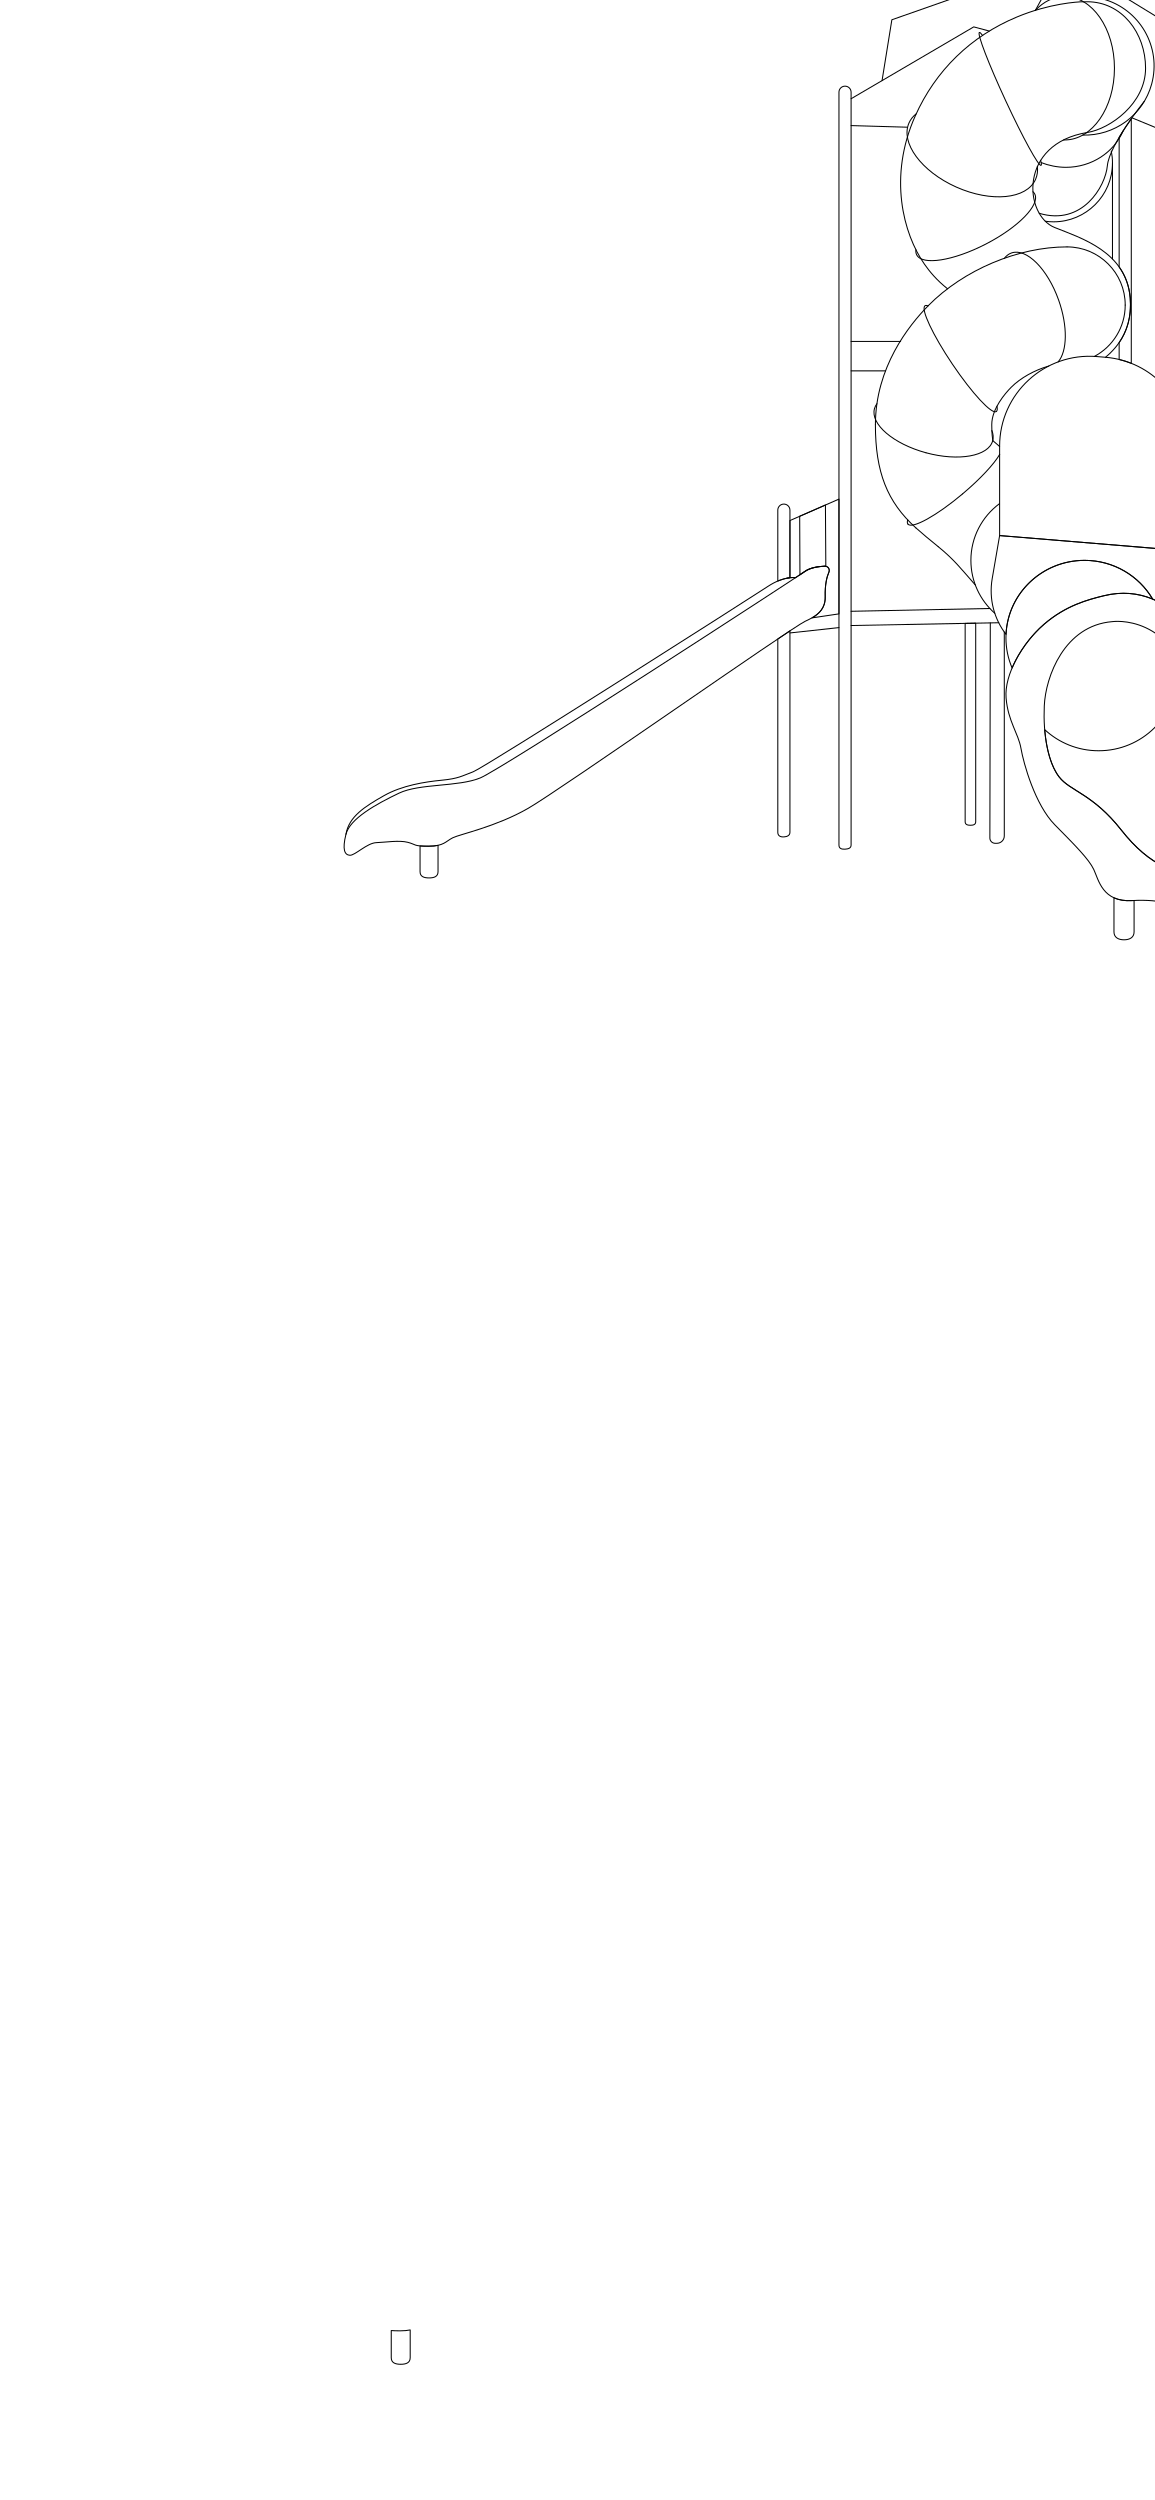
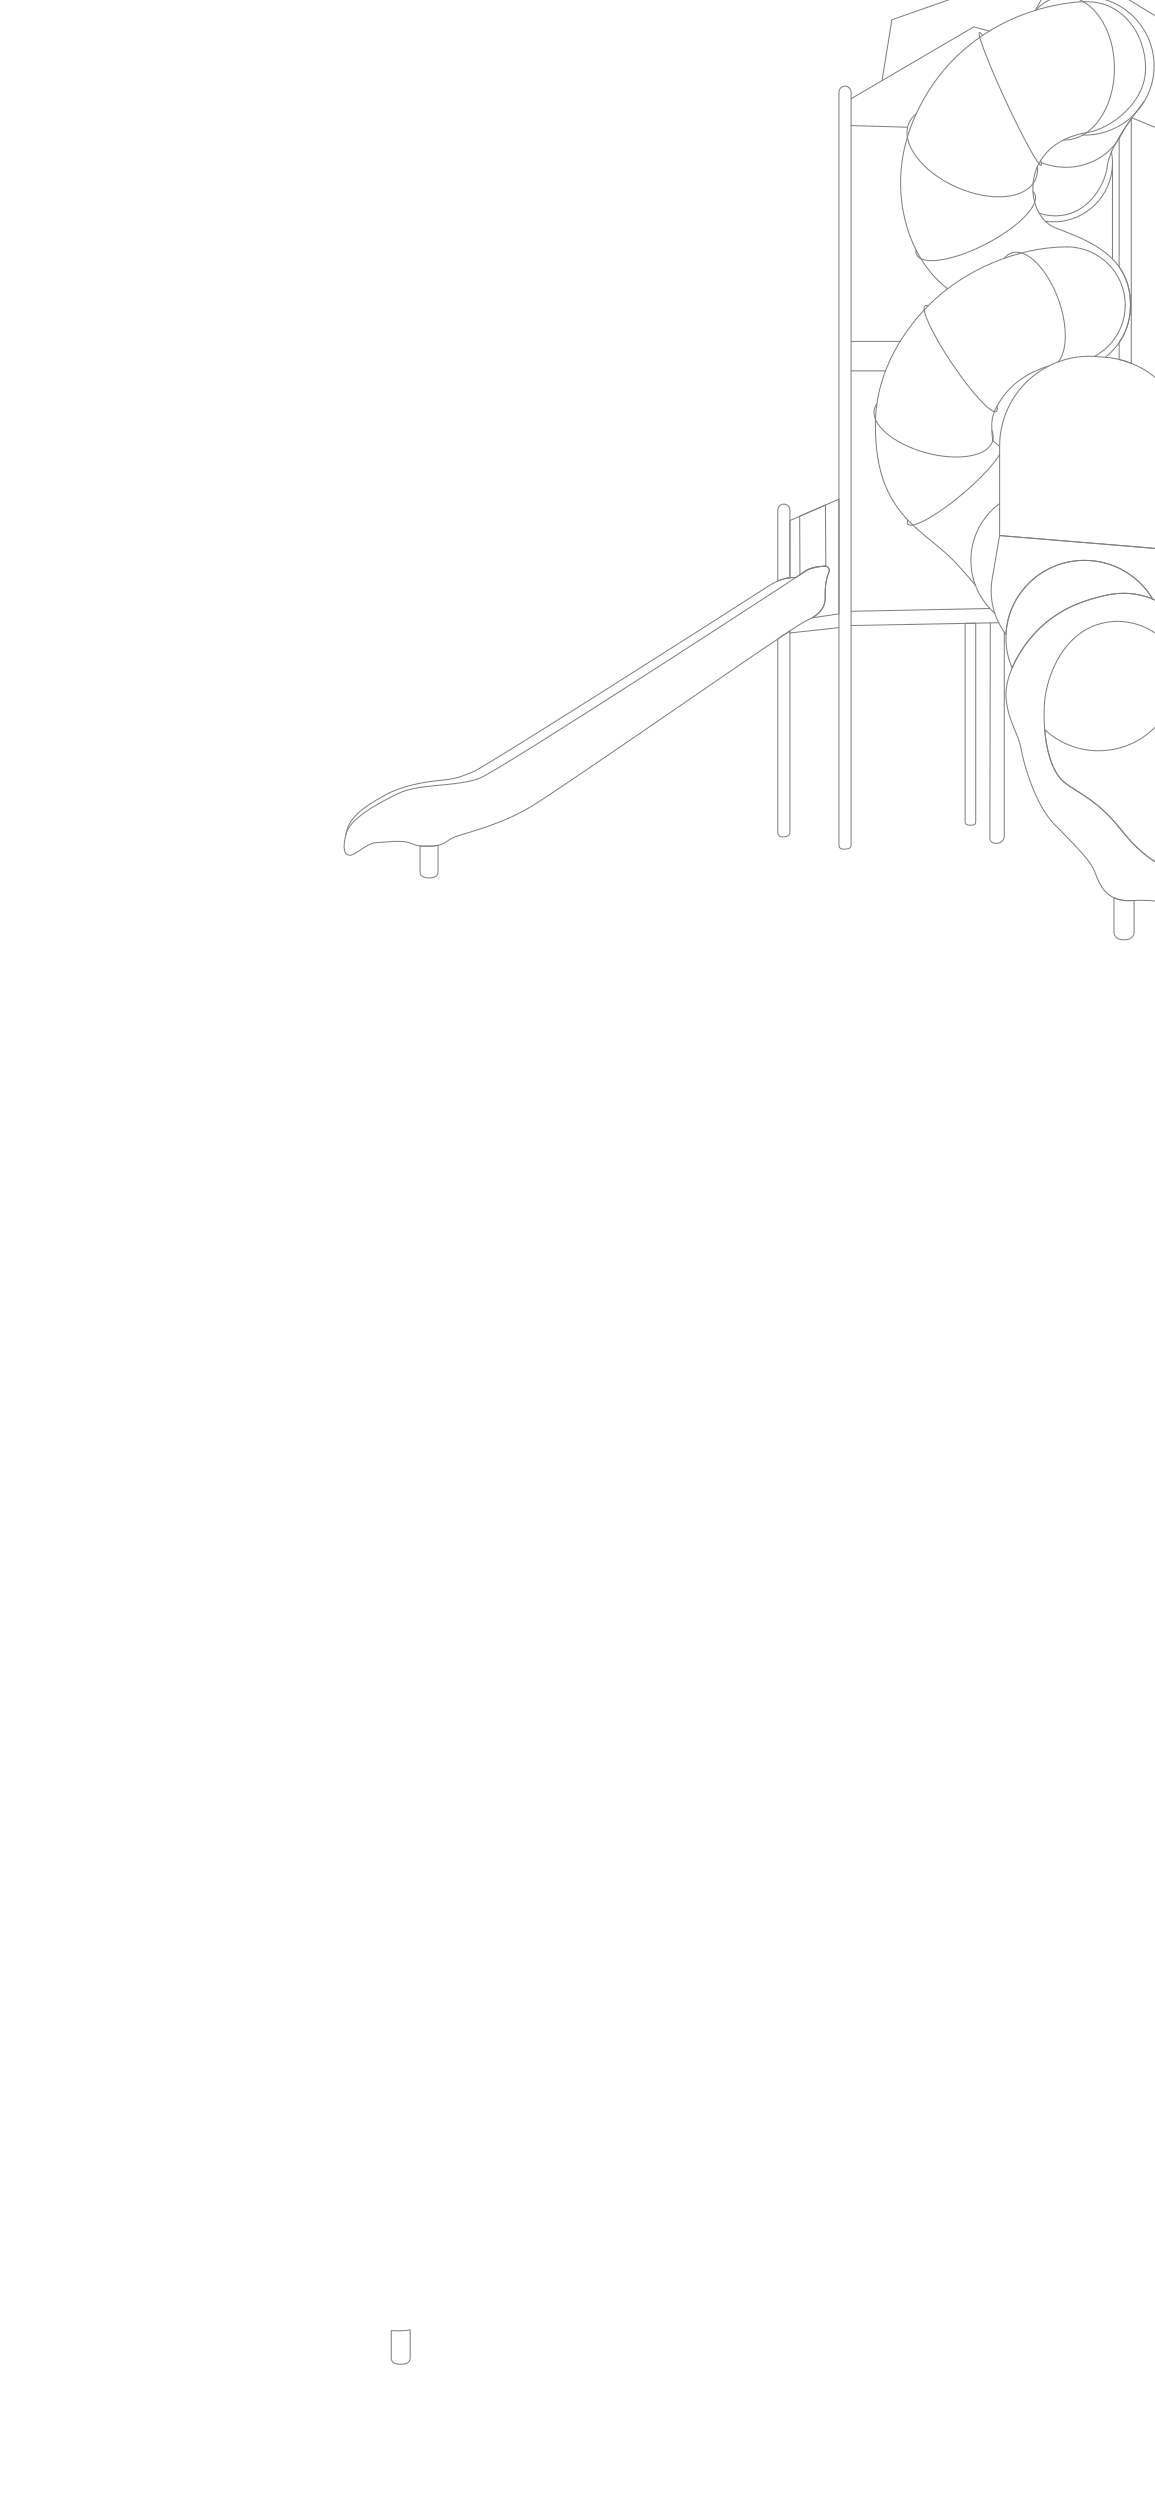
- <svg xmlns="http://www.w3.org/2000/svg" viewBox="0 0 1125 2436">
+ <svg xmlns="http://www.w3.org/2000/svg" viewBox="0 0 1125 2436" style="opacity: 0.5">
  <path d="M823.39,827.43h0c-3.4.2-5.91-.63-5.91-4.03V89.86c0-3.13,2.44-5.71,5.56-5.9h0c3.4-.2,6.27,2.5,6.27,5.9v733.54c0,3.13-2.79,3.84-5.91,4.03Z" fill="none" stroke="#000" stroke-linecap="round" stroke-linejoin="round" />
  <path d="M1090.5,260.13c5.77,8.11,9.76,17.95,10.76,30.14,1.54,18.76-3.41,32.88-10.76,43.53v16.48c4.06.98,8.01,2.24,11.82,3.75V115.71c-3.85,5.47-8.05,11.78-11.82,18.15v126.26Z" fill="none" stroke="#000" stroke-linecap="round" stroke-linejoin="round" />
  <path d="M757.89,622.62v188.39c0,3.4,2.51,4.69,5.91,4.48h0c3.12-.19,5.91-1.35,5.91-4.48v-196.28c-3.46,2.28-7.42,4.93-11.82,7.89Z" fill="none" stroke="#000" stroke-linecap="round" stroke-linejoin="round" />
  <path d="M757.89,497.09v69.09c4.82-2.04,8.86-2.91,11.82-3.24v-65.85c0-3.4-2.87-6.11-6.27-5.9h0c-3.12.19-5.56,2.77-5.56,5.9Z" fill="none" stroke="#000" stroke-linecap="round" stroke-linejoin="round" />
  <path d="M775.2,562.89s-11.16-1.93-26.93,8.48c-15.77,10.41-276.21,176.57-287.24,180.67s-14.19,6.62-30.58,8.2-38.73,5.06-56.44,15.13c-18.29,10.41-34.05,20.18-36.89,37.52" fill="none" stroke="#000" stroke-linecap="round" stroke-linejoin="round" />
  <path d="M1077.13,348.12l-8.29-.68c-51.05-4.21-94.81,36.09-94.81,87.31v87.12l183.51,15.13v-101.57c0-45.59-34.97-83.56-80.41-87.31Z" fill="none" stroke="#000" stroke-linecap="round" stroke-linejoin="round" />
  <path d="M1206.73,779.15c-11.35-7.57-24.59-17.03-43.51-99.64-4.5-19.64-11.35-34.11-19.18-44.76,2.01,6.75,3.1,13.88,3.1,21.27,0,41.71-34.3,75.52-76.62,75.52-20.35,0-38.84-7.84-52.56-20.59,1.59,19.29,6.35,36.12,14.09,46.13,10.72,13.87,32.79,16.4,60.54,51.71,27.75,35.31,54.23,44.77,85.13,44.14,30.9-.63,41.62-25.85,51.08-43.51,9.46-17.66-10.72-22.7-22.07-30.27Z" fill="none" stroke="#000" stroke-linecap="round" stroke-linejoin="round" />
  <polyline points="829.31 96.2 948.81 26.2 963.96 30.28" fill="none" stroke="#000" stroke-linecap="round" stroke-linejoin="round" />
  <path d="M1017.35,608.25c21.25-18.29,42.55-23.89,58.21-27.75,17.91-4.41,33.81-2.47,47.57,3.23-13.26-22.54-37.98-37.71-66.32-37.71-42.32,0-76.62,33.81-76.62,75.52,0,10.4,2.14,20.31,6,29.33,6.68-15.75,18.25-31.51,31.16-42.62Z" fill="none" stroke="#000" stroke-linecap="round" stroke-linejoin="round" />
  <path d="M1056.82,546.02c28.33,0,53.06,15.17,66.31,37.71,7.1,2.94,13.63,6.87,19.57,11.46l14.84-58.2-183.51-15.13-7.22,41.87c-3.47,20.12,2.03,39.57,13.47,54.44,1.79-40.14,35.36-72.15,76.53-72.15Z" fill="none" stroke="#000" stroke-linecap="round" stroke-linejoin="round" />
  <path d="M1083.76,605.73s60.54-8.83,79.46,73.78c18.92,82.61,32.16,92.07,43.51,99.64,11.35,7.57,31.53,12.61,22.07,30.27-9.46,17.66-20.18,42.88-51.08,43.51-30.9.63-57.39-8.83-85.13-44.14-27.75-35.31-49.82-37.84-60.54-51.71-10.72-13.87-15.77-40.78-14.5-69.26,1.26-28.48,19.55-78.3,66.21-82.09Z" fill="none" stroke="#000" stroke-linecap="round" stroke-linejoin="round" />
  <path d="M1075.56,580.51c-15.65,3.85-36.96,9.46-58.21,27.75-21.25,18.29-38.91,49.19-37.02,71.89,1.89,22.7,11.98,34.44,14.5,49.07,2.52,14.63,13.73,54.99,33.04,74.53,19.3,19.55,33.18,33.42,37.91,43.51,4.73,10.09,8.51,32.16,37.52,30.27,29.01-1.89,44.77,6.31,74.41,5.68,29.64-.63,45.4-13.82,58.02-30.24,12.61-16.43,21.44-26.51,20.81-44.8-.63-18.29-2.52-22.07-30.9-39.73-28.38-17.66-39.1-79.46-40.36-103.42-1.26-23.96-40.51-101.54-109.73-84.5Z" fill="none" stroke="#000" stroke-linecap="round" stroke-linejoin="round" />
  <path d="M769.71,507.19v55.74c-.89.1-1.88.25-2.95.46,5.28-1.03,8.44-.51,8.44-.51,5.03-3.32,8.18-5.42,9.02-6.03,5.28-3.82,13.49-4.91,19.5-5.15,3.07-.12,5.19,3.01,3.96,5.83-1.96,4.48-3.92,12.01-3.59,23.92.3,11.01-6.27,16.85-12.88,20.62l26.28-3.91v-111.85l-47.77,20.89Z" fill="none" stroke="#000" stroke-linecap="round" stroke-linejoin="round" />
  <path d="M784.22,556.86c5.28-3.82,13.49-4.91,19.5-5.15.33-.01.65.03.96.09l-.38-59.72-25.08,10.96.24,57.03c2.56-1.7,4.2-2.8,4.76-3.21Z" fill="none" stroke="#000" stroke-linecap="round" stroke-linejoin="round" />
  <path d="M807.67,557.53c1.23-2.81-.89-5.95-3.96-5.83-6.01.24-14.22,1.33-19.5,5.15-9.14,6.62-294.81,192.34-316.25,201.17-21.44,8.83-59.11,5.27-79.14,14.82-22.4,10.68-47.93,24.91-51.71,40.04s-1.26,20.18,3.78,20.49,16.71-11.98,25.86-12.3c9.14-.32,22.07-2.52,30.58-.32,8.51,2.21,5.04,3.78,20.18,3.78s16.71-4.73,23.65-8.2,42.25-10.72,73.47-28.69c31.22-17.97,256.34-175.94,269.9-182.25,7.82-3.64,19.96-9.09,19.55-23.96-.33-11.91,1.63-19.44,3.59-23.92Z" fill="none" stroke="#000" stroke-linecap="round" stroke-linejoin="round" />
  <path d="M1008.87,10.06c8.02-8.49,17.91-13.5,28.62-13.5,26.75,0,48.43,31.29,48.43,69.9s-21.68,69.9-48.43,69.9c-.38,0-.76,0-1.14-.02" fill="none" stroke="#000" stroke-linecap="round" stroke-linejoin="round" />
  <path d="M1010.79,161.99c.56,4.51.01,8.85-1.76,12.82-8.64,19.33-43.23,22.66-77.27,7.45-34.04-15.21-54.63-43.21-46-62.54,1.55-3.46,3.92-6.4,6.98-8.82" fill="none" stroke="#000" stroke-linecap="round" stroke-linejoin="round" />
  <path d="M1006.53,186.82c.71.64,1.27,1.36,1.7,2.18,5.45,10.57-15.87,32.42-47.62,48.81-31.76,16.39-61.92,21.11-67.37,10.55-.75-1.46-1-3.14-.77-4.99" fill="none" stroke="#000" stroke-linecap="round" stroke-linejoin="round" />
  <path d="M1045.43-2.5c9.39-1.58,19.27-1.21,29.07,1.46,36.11,9.81,57.45,46.93,47.68,82.91-8.33,30.68-36.61,50.63-67.14,49.76" fill="none" stroke="#000" stroke-linecap="round" stroke-linejoin="round" />
  <path d="M967.28,429.49c.87-3.19.53-6.57-.81-9.99" fill="none" stroke="#000" stroke-linecap="round" stroke-linejoin="round" />
  <path d="M902.26,441.17c31.81,8.64,60.92,3.42,65.02-11.67" fill="none" stroke="#000" stroke-linecap="round" stroke-linejoin="round" />
  <path d="M852.08,398.2c-4.1,15.09,18.37,34.32,50.18,42.97" fill="none" stroke="#000" stroke-linecap="round" stroke-linejoin="round" />
  <path d="M854.48,393.38c-1.11,1.47-1.93,3.08-2.4,4.82" fill="none" stroke="#000" stroke-linecap="round" stroke-linejoin="round" />
  <path d="M884.73,510.72c-.75-.89-.82-2.29-.28-4.13" fill="none" stroke="#000" stroke-linecap="round" stroke-linejoin="round" />
  <path d="M937.94,481.24c-25.21,21.24-49.04,34.43-53.21,29.47" fill="none" stroke="#000" stroke-linecap="round" stroke-linejoin="round" />
  <path d="M974.12,442.73c-5.37,9.31-18.85,23.91-36.18,38.51" fill="none" stroke="#000" stroke-linecap="round" stroke-linejoin="round" />
  <path d="M971.43,395.85c.54,2.68.36,4.46-.63,5.13" fill="none" stroke="#000" stroke-linecap="round" stroke-linejoin="round" />
  <path d="M970.8,400.98c-4.44,2.99-23.58-17.66-42.76-46.12-19.18-28.46-31.13-53.96-26.69-56.95.66-.45,1.65-.37,2.92.19" fill="none" stroke="#000" stroke-linecap="round" stroke-linejoin="round" />
  <path d="M914.17,532.65c15.65,12.77,21.83,21.03,36.17,37.36" fill="none" stroke="#000" stroke-linecap="round" stroke-linejoin="round" />
  <path d="M892.38,514.33c6.16,5.57,13.41,11.48,21.79,18.32" fill="none" stroke="#000" stroke-linecap="round" stroke-linejoin="round" />
  <path d="M852.99,413.85c0,46.1,11.41,75.21,39.39,100.48" fill="none" stroke="#000" stroke-linecap="round" stroke-linejoin="round" />
  <path d="M904.63,297.71c-19.28,19.51-51.63,60.54-51.63,116.13" fill="none" stroke="#000" stroke-linecap="round" stroke-linejoin="round" />
  <path d="M1039.72,240.57c-47.76,0-100.79,22.43-135.1,57.14" fill="none" stroke="#000" stroke-linecap="round" stroke-linejoin="round" />
  <path d="M1096.41,297.26c0-31.31-25.38-56.69-56.69-56.69" fill="none" stroke="#000" stroke-linecap="round" stroke-linejoin="round" />
  <path d="M1066.38,347.29c17.87-9.54,30.03-28.36,30.03-50.03" fill="none" stroke="#000" stroke-linecap="round" stroke-linejoin="round" />
  <path d="M974.03,435.08c-2.17-1.82-4.1-3.48-5.65-4.88-.33-.3-.61-.56-.85-.78-.45-2.06-1.16-6.73-1.16-15.57,0-15.63,13.21-30.69,18.89-36.44,9.09-9.19,22.99-16.83,36.59-20.71" fill="none" stroke="#000" stroke-linecap="round" stroke-linejoin="round" />
  <path d="M1077.19,348.13c13.48-11.13,26.43-29.01,24.07-57.86-3.68-44.92-47.75-58.24-73.62-68.6-29.85-11.96-35.63-81.64,32.06-92.62,21.93-3.56,56.54-28.13,56.54-62.59S1093.04,1.7,1059.36,1.7c-1.44,0-2.87.07-4.29.17v-.17c-5.1.14-32.12,1.52-64.15,14.85-45.02,18.74-79.29,52.08-99.11,96.43-26.48,59.26-11.71,114.86,8.99,144.46,5.13,7.34,11.92,15.54,22.48,23.96" fill="none" stroke="#000" stroke-linecap="round" stroke-linejoin="round" />
  <path d="M978.58,251.78c1.9-2.49,4.23-4.3,6.96-5.27,14.57-5.17,35.16,15.38,46,45.9,9.05,25.48,8.43,49.85-.49,60.22" fill="none" stroke="#000" stroke-linecap="round" stroke-linejoin="round" />
  <path d="M1115,98.74s-34.08,42.23-35.98,62.73c-1.89,20.49-24.59,58.94-66.41,46.37" fill="none" stroke="#000" stroke-linecap="round" stroke-linejoin="round" />
  <path d="M1014.04,156.27c.77,2.89.93,4.6.39,4.85-2.39,1.11-17.79-26.98-34.39-62.74-16.6-35.76-28.12-65.65-25.72-66.76.5-.23,1.56.8,3.07,2.89" fill="none" stroke="#000" stroke-linecap="round" stroke-linejoin="round" />
  <path d="M969.33,597.58c-14.28-12.59-23.29-31.02-23.29-51.56,0-22.63,10.94-42.7,27.81-55.21" fill="none" stroke="#000" stroke-linecap="round" stroke-linejoin="round" />
  <path d="M1082.83,147.15c.76,3.74,1.17,7.61,1.17,11.57,0,31.72-25.71,57.43-57.43,57.43-2.73,0-5.41-.19-8.04-.56" fill="none" stroke="#000" stroke-linecap="round" stroke-linejoin="round" />
  <path d="M1094.22,127.8c-8.88,20.66-30.45,35.24-55.65,35.24-8.28,0-16.85-1.77-24.03-4.61" fill="none" stroke="#000" stroke-linecap="round" stroke-linejoin="round" />
  <polyline points="859.47 78.53 869.03 19.26 1035.99 -39.39 1167.47 41.02 1128.22 125.2 1102.96 114.8" fill="none" stroke="#000" stroke-linecap="round" stroke-linejoin="round" />
  <line x1="1035.99" y1="-39.39" x2="1008.87" y2="10.06" fill="none" stroke="#000" stroke-linecap="round" stroke-linejoin="round" />
  <line x1="1083.99" y1="158.72" x2="1083.99" y2="252.4" fill="none" stroke="#000" stroke-linecap="round" stroke-linejoin="round" />
  <line x1="829.31" y1="122.37" x2="883.8" y2="123.94" fill="none" stroke="#000" stroke-linecap="round" stroke-linejoin="round" />
  <line x1="829.31" y1="332.68" x2="877.55" y2="332.68" fill="none" stroke="#000" stroke-linecap="round" stroke-linejoin="round" />
  <line x1="829.31" y1="361.37" x2="862.85" y2="361.37" fill="none" stroke="#000" stroke-linecap="round" stroke-linejoin="round" />
  <line x1="829.31" y1="595.64" x2="964.53" y2="592.91" fill="none" stroke="#000" stroke-linecap="round" stroke-linejoin="round" />
  <line x1="769.71" y1="616.74" x2="817.48" y2="611.53" fill="none" stroke="#000" stroke-linecap="round" stroke-linejoin="round" />
  <line x1="829.31" y1="609.51" x2="973.16" y2="606.8" fill="none" stroke="#000" stroke-linecap="round" stroke-linejoin="round" />
  <path d="M417.52,824.55c-3.71,0-6.29-.1-8.22-.27v25.09c0,4.84,3.92,6.08,8.76,6.08s8.76-1.24,8.76-6.08v-25.66c-2.42.52-5.41.84-9.3.84Z" fill="none" stroke="#000" stroke-linecap="round" stroke-linejoin="round" />
  <path d="M1103.31,877.52c-7.49.49-13.29-.63-17.86-2.72h0v33.28c0,5.41,4.39,7.67,9.8,7.67s9.8-2.26,9.8-7.67v-30.64c-.58.03-1.14.04-1.73.08Z" fill="none" stroke="#000" stroke-linecap="round" stroke-linejoin="round" />
  <path d="M978.58,615.84v198.68c0,3.97-3.22,7.19-7.19,7.19h-1.72c-2.84,0-5.14-2.3-5.14-5.14l.42-209.62" fill="none" stroke="#000" stroke-linecap="round" stroke-linejoin="round" />
  <path d="M940.45,607.42v193.24c0,2.84,2.3,3.48,5.14,3.48s5.14-.64,5.14-3.48v-193.43l-10.28.19Z" fill="none" stroke="#000" stroke-linecap="round" stroke-linejoin="round" />
  <path d="M389.89,2271.17c-3.91,0-6.63-.1-8.66-.28v26.45c0,5.1,4.13,6.41,9.23,6.41s9.23-1.31,9.23-6.41v-27.06c-2.55.55-5.7.89-9.81.89Z" fill="none" stroke="#000" stroke-linecap="round" stroke-linejoin="round" />
</svg>
